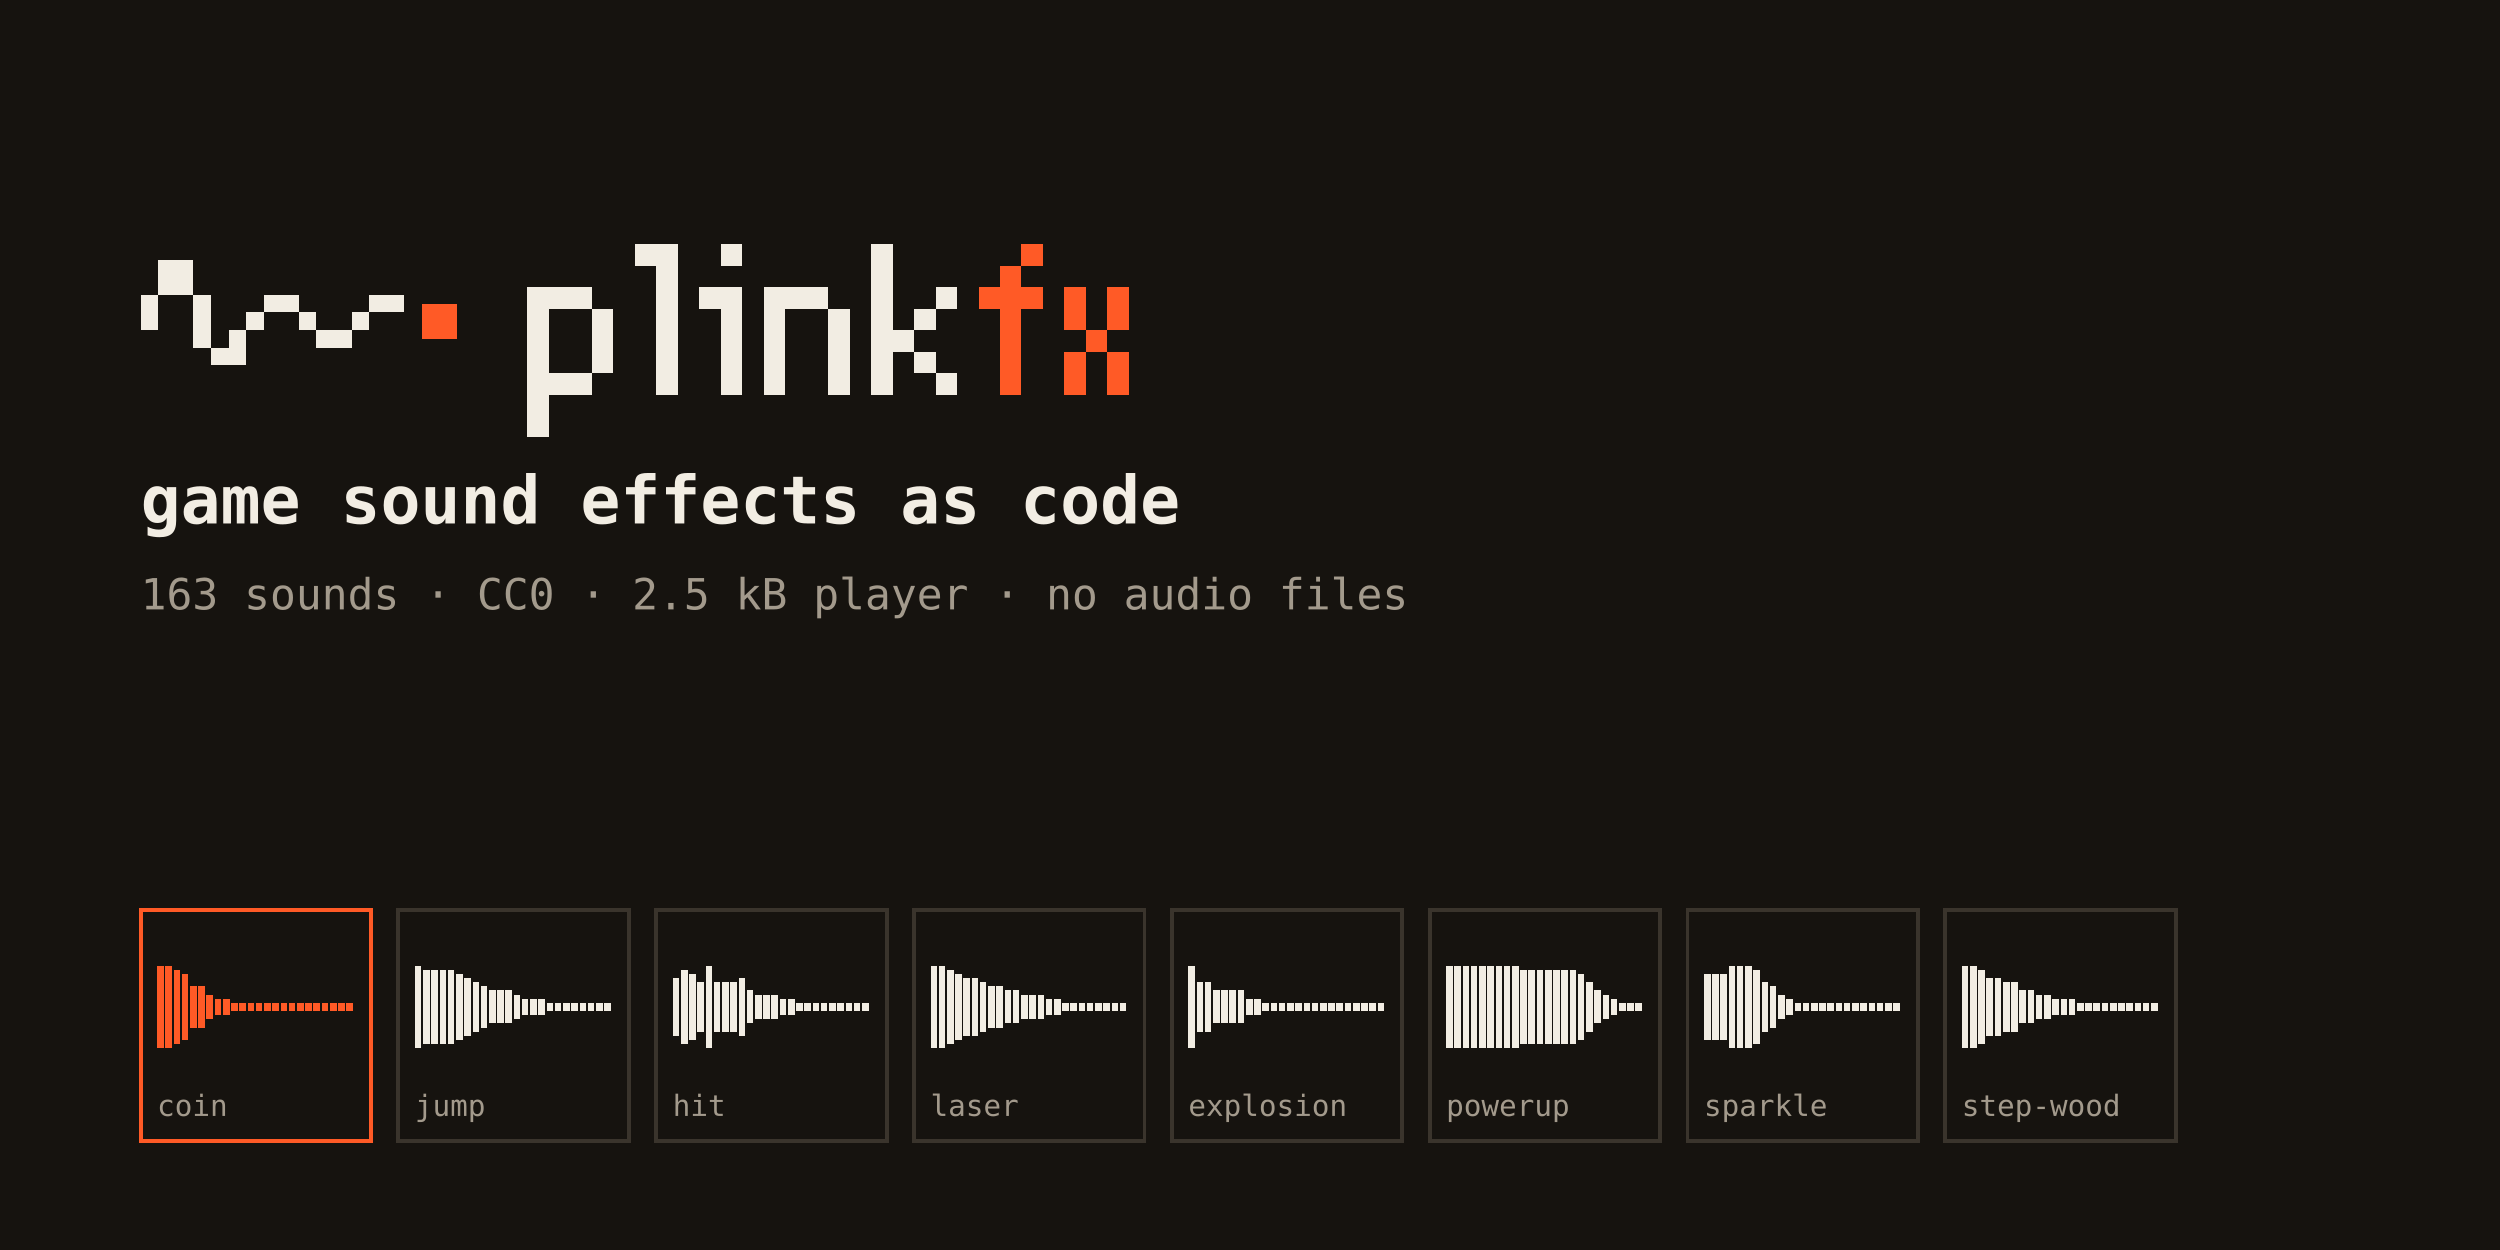
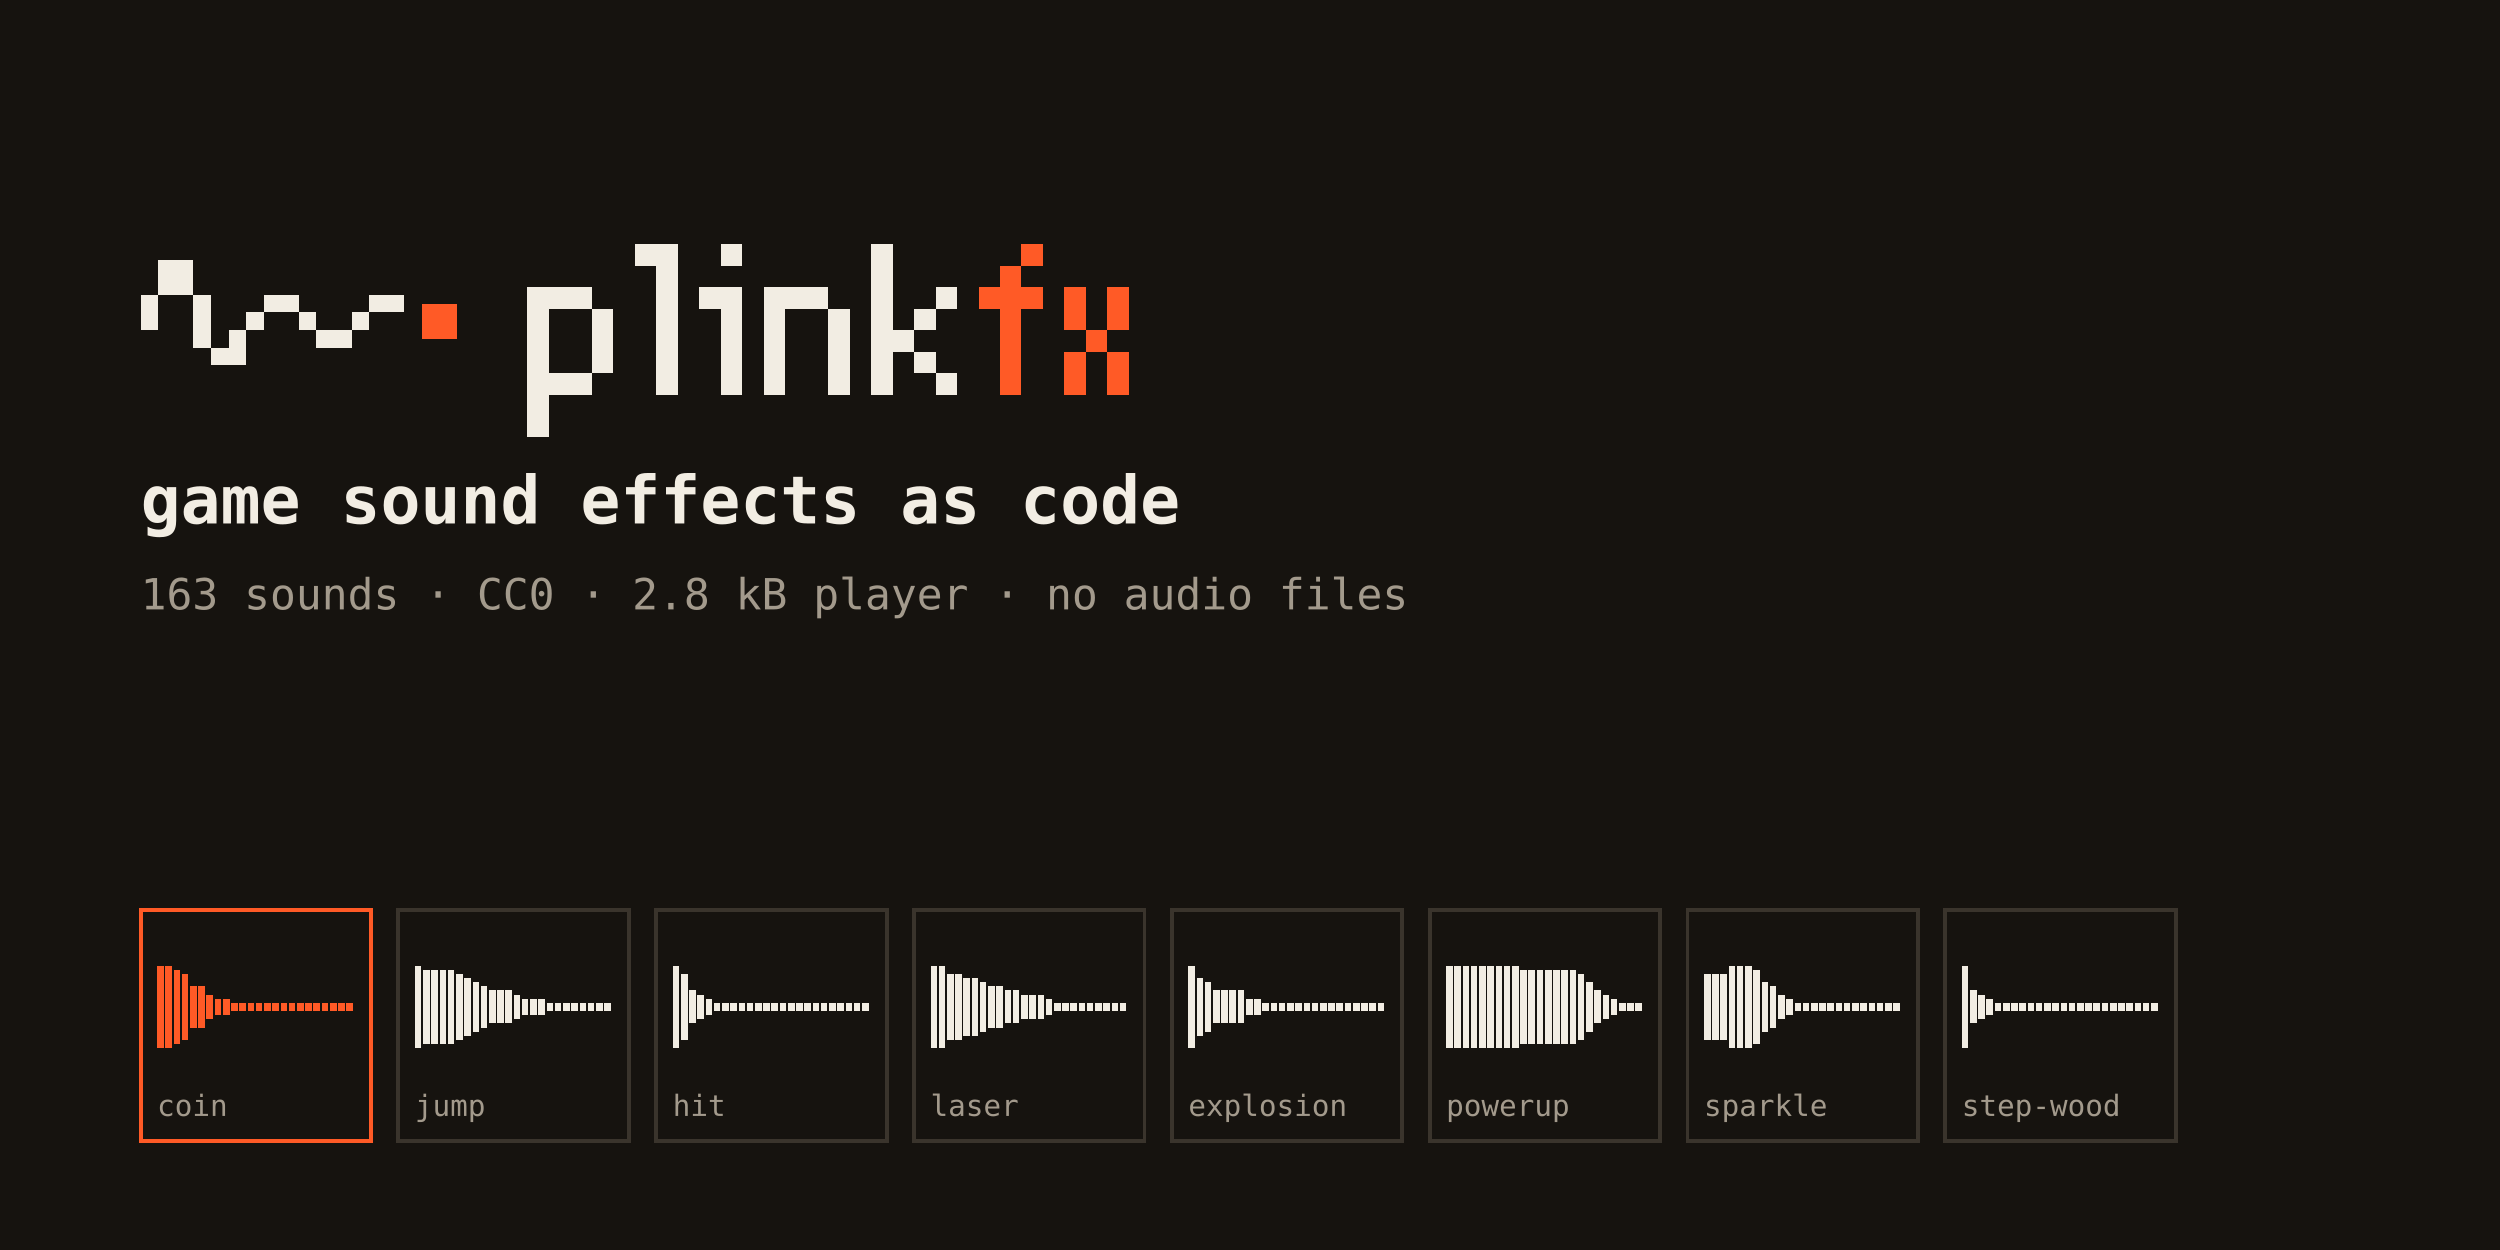
<svg xmlns="http://www.w3.org/2000/svg" width="1280" height="640" viewBox="0 0 1280 640" shape-rendering="crispEdges">
  <rect width="1280" height="640" fill="#16130F" />
  <g transform="translate(72,115)">
    <g fill="#F2EDE3" shape-rendering="crispEdges">
      <rect x="0" y="36" width="9" height="9" />
      <rect x="0" y="45" width="9" height="9" />
      <rect x="9" y="18" width="9" height="9" />
      <rect x="9" y="27" width="9" height="9" />
      <rect x="18" y="18" width="9" height="9" />
      <rect x="18" y="27" width="9" height="9" />
      <rect x="27" y="36" width="9" height="9" />
      <rect x="27" y="45" width="9" height="9" />
      <rect x="27" y="54" width="9" height="9" />
      <rect x="36" y="63" width="9" height="9" />
      <rect x="45" y="54" width="9" height="9" />
      <rect x="45" y="63" width="9" height="9" />
      <rect x="54" y="45" width="9" height="9" />
      <rect x="63" y="36" width="9" height="9" />
      <rect x="72" y="36" width="9" height="9" />
      <rect x="81" y="45" width="9" height="9" />
      <rect x="90" y="54" width="9" height="9" />
      <rect x="99" y="54" width="9" height="9" />
      <rect x="108" y="45" width="9" height="9" />
      <rect x="117" y="36" width="9" height="9" />
      <rect x="126" y="36" width="9" height="9" />
    </g>
    <rect x="144" y="40.5" width="18" height="18" fill="#FF5A26" />
    <rect x="198" y="32" width="11" height="11" fill="#F2EDE3" />
    <rect x="209" y="32" width="11" height="11" fill="#F2EDE3" />
    <rect x="220" y="32" width="11" height="11" fill="#F2EDE3" />
    <rect x="198" y="43" width="11" height="11" fill="#F2EDE3" />
    <rect x="231" y="43" width="11" height="11" fill="#F2EDE3" />
    <rect x="198" y="54" width="11" height="11" fill="#F2EDE3" />
    <rect x="231" y="54" width="11" height="11" fill="#F2EDE3" />
    <rect x="198" y="65" width="11" height="11" fill="#F2EDE3" />
    <rect x="231" y="65" width="11" height="11" fill="#F2EDE3" />
    <rect x="198" y="76" width="11" height="11" fill="#F2EDE3" />
    <rect x="209" y="76" width="11" height="11" fill="#F2EDE3" />
    <rect x="220" y="76" width="11" height="11" fill="#F2EDE3" />
    <rect x="198" y="87" width="11" height="11" fill="#F2EDE3" />
    <rect x="198" y="98" width="11" height="11" fill="#F2EDE3" />
    <rect x="253" y="10" width="11" height="11" fill="#F2EDE3" />
    <rect x="264" y="10" width="11" height="11" fill="#F2EDE3" />
    <rect x="264" y="21" width="11" height="11" fill="#F2EDE3" />
    <rect x="264" y="32" width="11" height="11" fill="#F2EDE3" />
    <rect x="264" y="43" width="11" height="11" fill="#F2EDE3" />
    <rect x="264" y="54" width="11" height="11" fill="#F2EDE3" />
    <rect x="264" y="65" width="11" height="11" fill="#F2EDE3" />
    <rect x="264" y="76" width="11" height="11" fill="#F2EDE3" />
    <rect x="297" y="10" width="11" height="11" fill="#F2EDE3" />
    <rect x="286" y="32" width="11" height="11" fill="#F2EDE3" />
    <rect x="297" y="32" width="11" height="11" fill="#F2EDE3" />
    <rect x="297" y="43" width="11" height="11" fill="#F2EDE3" />
    <rect x="297" y="54" width="11" height="11" fill="#F2EDE3" />
    <rect x="297" y="65" width="11" height="11" fill="#F2EDE3" />
    <rect x="297" y="76" width="11" height="11" fill="#F2EDE3" />
    <rect x="319" y="32" width="11" height="11" fill="#F2EDE3" />
    <rect x="330" y="32" width="11" height="11" fill="#F2EDE3" />
    <rect x="341" y="32" width="11" height="11" fill="#F2EDE3" />
    <rect x="319" y="43" width="11" height="11" fill="#F2EDE3" />
    <rect x="352" y="43" width="11" height="11" fill="#F2EDE3" />
    <rect x="319" y="54" width="11" height="11" fill="#F2EDE3" />
    <rect x="352" y="54" width="11" height="11" fill="#F2EDE3" />
    <rect x="319" y="65" width="11" height="11" fill="#F2EDE3" />
    <rect x="352" y="65" width="11" height="11" fill="#F2EDE3" />
    <rect x="319" y="76" width="11" height="11" fill="#F2EDE3" />
    <rect x="352" y="76" width="11" height="11" fill="#F2EDE3" />
    <rect x="374" y="10" width="11" height="11" fill="#F2EDE3" />
    <rect x="374" y="21" width="11" height="11" fill="#F2EDE3" />
    <rect x="374" y="32" width="11" height="11" fill="#F2EDE3" />
    <rect x="407" y="32" width="11" height="11" fill="#F2EDE3" />
    <rect x="374" y="43" width="11" height="11" fill="#F2EDE3" />
    <rect x="396" y="43" width="11" height="11" fill="#F2EDE3" />
    <rect x="374" y="54" width="11" height="11" fill="#F2EDE3" />
    <rect x="385" y="54" width="11" height="11" fill="#F2EDE3" />
    <rect x="374" y="65" width="11" height="11" fill="#F2EDE3" />
    <rect x="396" y="65" width="11" height="11" fill="#F2EDE3" />
    <rect x="374" y="76" width="11" height="11" fill="#F2EDE3" />
    <rect x="407" y="76" width="11" height="11" fill="#F2EDE3" />
    <rect x="451" y="10" width="11" height="11" fill="#FF5A26" />
    <rect x="440" y="21" width="11" height="11" fill="#FF5A26" />
    <rect x="429" y="32" width="11" height="11" fill="#FF5A26" />
    <rect x="440" y="32" width="11" height="11" fill="#FF5A26" />
    <rect x="451" y="32" width="11" height="11" fill="#FF5A26" />
    <rect x="440" y="43" width="11" height="11" fill="#FF5A26" />
    <rect x="440" y="54" width="11" height="11" fill="#FF5A26" />
    <rect x="440" y="65" width="11" height="11" fill="#FF5A26" />
    <rect x="440" y="76" width="11" height="11" fill="#FF5A26" />
    <rect x="473" y="32" width="11" height="11" fill="#FF5A26" />
    <rect x="495" y="32" width="11" height="11" fill="#FF5A26" />
    <rect x="473" y="43" width="11" height="11" fill="#FF5A26" />
    <rect x="495" y="43" width="11" height="11" fill="#FF5A26" />
    <rect x="484" y="54" width="11" height="11" fill="#FF5A26" />
    <rect x="473" y="65" width="11" height="11" fill="#FF5A26" />
    <rect x="495" y="65" width="11" height="11" fill="#FF5A26" />
    <rect x="473" y="76" width="11" height="11" fill="#FF5A26" />
    <rect x="495" y="76" width="11" height="11" fill="#FF5A26" />
  </g>
  <text x="72" y="268" font-family="ui-monospace, SF Mono, JetBrains Mono, Menlo, Consolas, monospace" font-size="34" font-weight="600" fill="#F2EDE3">game sound effects as code</text>
-   <text x="72" y="312" font-family="ui-monospace, SF Mono, JetBrains Mono, Menlo, Consolas, monospace" font-size="22" fill="#A39A8C">163 sounds · CC0 · 2.5 kB player · no audio files</text>
+   <text x="72" y="312" font-family="ui-monospace, SF Mono, JetBrains Mono, Menlo, Consolas, monospace" font-size="22" fill="#A39A8C">163 sounds · CC0 · 2.8 kB player · no audio files</text>
  <rect x="72" y="466" width="118" height="118" fill="none" stroke="#FF5A26" stroke-width="2" />
  <rect x="80.429" y="494.489" width="3.37" height="42.14" fill="#FF5A26" />
  <rect x="84.643" y="494.489" width="3.37" height="42.14" fill="#FF5A26" />
  <rect x="88.857" y="496.596" width="3.37" height="37.93" fill="#FF5A26" />
  <rect x="93.071" y="498.703" width="3.37" height="33.71" fill="#FF5A26" />
  <rect x="97.286" y="505.024" width="3.37" height="21.07" fill="#FF5A26" />
  <rect x="101.5" y="505.024" width="3.37" height="21.07" fill="#FF5A26" />
  <rect x="105.714" y="509.239" width="3.37" height="12.64" fill="#FF5A26" />
  <rect x="109.929" y="511.346" width="3.37" height="8.43" fill="#FF5A26" />
  <rect x="114.143" y="511.346" width="3.37" height="8.43" fill="#FF5A26" />
  <rect x="118.357" y="513.453" width="3.37" height="4.21" fill="#FF5A26" />
  <rect x="122.571" y="513.453" width="3.37" height="4.21" fill="#FF5A26" />
  <rect x="126.786" y="513.453" width="3.37" height="4.21" fill="#FF5A26" />
  <rect x="131.0" y="513.453" width="3.37" height="4.21" fill="#FF5A26" />
  <rect x="135.214" y="513.453" width="3.37" height="4.21" fill="#FF5A26" />
  <rect x="139.429" y="513.453" width="3.37" height="4.21" fill="#FF5A26" />
  <rect x="143.643" y="513.453" width="3.37" height="4.21" fill="#FF5A26" />
  <rect x="147.857" y="513.453" width="3.37" height="4.21" fill="#FF5A26" />
  <rect x="152.071" y="513.453" width="3.37" height="4.21" fill="#FF5A26" />
  <rect x="156.286" y="513.453" width="3.37" height="4.21" fill="#FF5A26" />
  <rect x="160.5" y="513.453" width="3.37" height="4.21" fill="#FF5A26" />
  <rect x="164.714" y="513.453" width="3.37" height="4.21" fill="#FF5A26" />
  <rect x="168.929" y="513.453" width="3.37" height="4.21" fill="#FF5A26" />
  <rect x="173.143" y="513.453" width="3.37" height="4.21" fill="#FF5A26" />
  <rect x="177.357" y="513.453" width="3.37" height="4.21" fill="#FF5A26" />
  <text x="80.429" y="571.357" font-family="ui-monospace, SF Mono, JetBrains Mono, Menlo, Consolas, monospace" font-size="15" fill="#A39A8C">coin</text>
  <rect x="204" y="466" width="118" height="118" fill="none" stroke="#3A342C" stroke-width="2" />
  <rect x="212.429" y="494.489" width="3.37" height="42.14" fill="#F2EDE3" />
  <rect x="216.643" y="496.596" width="3.37" height="37.93" fill="#F2EDE3" />
  <rect x="220.857" y="496.596" width="3.37" height="37.93" fill="#F2EDE3" />
  <rect x="225.071" y="496.596" width="3.37" height="37.93" fill="#F2EDE3" />
  <rect x="229.286" y="496.596" width="3.37" height="37.93" fill="#F2EDE3" />
  <rect x="233.5" y="498.703" width="3.37" height="33.71" fill="#F2EDE3" />
  <rect x="237.714" y="500.81" width="3.37" height="29.50" fill="#F2EDE3" />
  <rect x="241.929" y="502.917" width="3.37" height="25.29" fill="#F2EDE3" />
  <rect x="246.143" y="505.024" width="3.37" height="21.07" fill="#F2EDE3" />
  <rect x="250.357" y="507.131" width="3.37" height="16.86" fill="#F2EDE3" />
  <rect x="254.571" y="507.131" width="3.37" height="16.86" fill="#F2EDE3" />
  <rect x="258.786" y="507.131" width="3.37" height="16.86" fill="#F2EDE3" />
  <rect x="263.0" y="509.239" width="3.37" height="12.64" fill="#F2EDE3" />
  <rect x="267.214" y="511.346" width="3.37" height="8.43" fill="#F2EDE3" />
  <rect x="271.429" y="511.346" width="3.37" height="8.43" fill="#F2EDE3" />
  <rect x="275.643" y="511.346" width="3.37" height="8.43" fill="#F2EDE3" />
  <rect x="279.857" y="513.453" width="3.37" height="4.21" fill="#F2EDE3" />
  <rect x="284.071" y="513.453" width="3.37" height="4.21" fill="#F2EDE3" />
  <rect x="288.286" y="513.453" width="3.37" height="4.21" fill="#F2EDE3" />
  <rect x="292.5" y="513.453" width="3.37" height="4.21" fill="#F2EDE3" />
  <rect x="296.714" y="513.453" width="3.37" height="4.21" fill="#F2EDE3" />
  <rect x="300.929" y="513.453" width="3.37" height="4.21" fill="#F2EDE3" />
  <rect x="305.143" y="513.453" width="3.37" height="4.21" fill="#F2EDE3" />
  <rect x="309.357" y="513.453" width="3.37" height="4.21" fill="#F2EDE3" />
  <text x="212.429" y="571.357" font-family="ui-monospace, SF Mono, JetBrains Mono, Menlo, Consolas, monospace" font-size="15" fill="#A39A8C">jump</text>
  <rect x="336" y="466" width="118" height="118" fill="none" stroke="#3A342C" stroke-width="2" />
-   <rect x="344.429" y="500.81" width="3.37" height="29.50" fill="#F2EDE3" />
-   <rect x="348.643" y="496.596" width="3.37" height="37.93" fill="#F2EDE3" />
-   <rect x="352.857" y="498.703" width="3.37" height="33.71" fill="#F2EDE3" />
-   <rect x="357.071" y="502.917" width="3.37" height="25.29" fill="#F2EDE3" />
-   <rect x="361.286" y="494.489" width="3.37" height="42.14" fill="#F2EDE3" />
-   <rect x="365.5" y="502.917" width="3.37" height="25.29" fill="#F2EDE3" />
-   <rect x="369.714" y="502.917" width="3.37" height="25.29" fill="#F2EDE3" />
-   <rect x="373.929" y="502.917" width="3.37" height="25.29" fill="#F2EDE3" />
-   <rect x="378.143" y="500.81" width="3.37" height="29.50" fill="#F2EDE3" />
-   <rect x="382.357" y="507.131" width="3.37" height="16.86" fill="#F2EDE3" />
-   <rect x="386.571" y="509.239" width="3.37" height="12.64" fill="#F2EDE3" />
-   <rect x="390.786" y="509.239" width="3.37" height="12.64" fill="#F2EDE3" />
-   <rect x="395.0" y="509.239" width="3.37" height="12.64" fill="#F2EDE3" />
-   <rect x="399.214" y="511.346" width="3.37" height="8.43" fill="#F2EDE3" />
-   <rect x="403.429" y="511.346" width="3.37" height="8.43" fill="#F2EDE3" />
+   <rect x="344.429" y="494.489" width="3.37" height="42.14" fill="#F2EDE3" />
+   <rect x="348.643" y="498.703" width="3.37" height="33.71" fill="#F2EDE3" />
+   <rect x="352.857" y="507.131" width="3.37" height="16.86" fill="#F2EDE3" />
+   <rect x="357.071" y="509.239" width="3.37" height="12.64" fill="#F2EDE3" />
+   <rect x="361.286" y="511.346" width="3.37" height="8.43" fill="#F2EDE3" />
+   <rect x="365.5" y="513.453" width="3.37" height="4.21" fill="#F2EDE3" />
+   <rect x="369.714" y="513.453" width="3.37" height="4.21" fill="#F2EDE3" />
+   <rect x="373.929" y="513.453" width="3.37" height="4.21" fill="#F2EDE3" />
+   <rect x="378.143" y="513.453" width="3.37" height="4.21" fill="#F2EDE3" />
+   <rect x="382.357" y="513.453" width="3.37" height="4.21" fill="#F2EDE3" />
+   <rect x="386.571" y="513.453" width="3.37" height="4.21" fill="#F2EDE3" />
+   <rect x="390.786" y="513.453" width="3.37" height="4.21" fill="#F2EDE3" />
+   <rect x="395.0" y="513.453" width="3.37" height="4.21" fill="#F2EDE3" />
+   <rect x="399.214" y="513.453" width="3.37" height="4.21" fill="#F2EDE3" />
+   <rect x="403.429" y="513.453" width="3.37" height="4.21" fill="#F2EDE3" />
  <rect x="407.643" y="513.453" width="3.37" height="4.21" fill="#F2EDE3" />
  <rect x="411.857" y="513.453" width="3.37" height="4.21" fill="#F2EDE3" />
  <rect x="416.071" y="513.453" width="3.37" height="4.21" fill="#F2EDE3" />
  <rect x="420.286" y="513.453" width="3.37" height="4.21" fill="#F2EDE3" />
  <rect x="424.5" y="513.453" width="3.37" height="4.21" fill="#F2EDE3" />
  <rect x="428.714" y="513.453" width="3.37" height="4.21" fill="#F2EDE3" />
  <rect x="432.929" y="513.453" width="3.37" height="4.21" fill="#F2EDE3" />
  <rect x="437.143" y="513.453" width="3.37" height="4.21" fill="#F2EDE3" />
  <rect x="441.357" y="513.453" width="3.37" height="4.21" fill="#F2EDE3" />
  <text x="344.429" y="571.357" font-family="ui-monospace, SF Mono, JetBrains Mono, Menlo, Consolas, monospace" font-size="15" fill="#A39A8C">hit</text>
  <rect x="468" y="466" width="118" height="118" fill="none" stroke="#3A342C" stroke-width="2" />
  <rect x="476.429" y="494.489" width="3.37" height="42.14" fill="#F2EDE3" />
  <rect x="480.643" y="494.489" width="3.37" height="42.14" fill="#F2EDE3" />
-   <rect x="484.857" y="496.596" width="3.37" height="37.93" fill="#F2EDE3" />
+   <rect x="484.857" y="498.703" width="3.37" height="33.71" fill="#F2EDE3" />
  <rect x="489.071" y="498.703" width="3.37" height="33.71" fill="#F2EDE3" />
  <rect x="493.286" y="500.81" width="3.37" height="29.50" fill="#F2EDE3" />
  <rect x="497.5" y="500.81" width="3.37" height="29.50" fill="#F2EDE3" />
  <rect x="501.714" y="502.917" width="3.37" height="25.29" fill="#F2EDE3" />
  <rect x="505.929" y="505.024" width="3.37" height="21.07" fill="#F2EDE3" />
  <rect x="510.143" y="505.024" width="3.37" height="21.07" fill="#F2EDE3" />
  <rect x="514.357" y="507.131" width="3.37" height="16.86" fill="#F2EDE3" />
  <rect x="518.571" y="507.131" width="3.37" height="16.86" fill="#F2EDE3" />
  <rect x="522.786" y="509.239" width="3.37" height="12.64" fill="#F2EDE3" />
  <rect x="527.0" y="509.239" width="3.37" height="12.64" fill="#F2EDE3" />
  <rect x="531.214" y="509.239" width="3.37" height="12.64" fill="#F2EDE3" />
  <rect x="535.429" y="511.346" width="3.37" height="8.43" fill="#F2EDE3" />
-   <rect x="539.643" y="511.346" width="3.37" height="8.43" fill="#F2EDE3" />
+   <rect x="539.643" y="513.453" width="3.37" height="4.21" fill="#F2EDE3" />
  <rect x="543.857" y="513.453" width="3.37" height="4.21" fill="#F2EDE3" />
  <rect x="548.071" y="513.453" width="3.37" height="4.21" fill="#F2EDE3" />
  <rect x="552.286" y="513.453" width="3.37" height="4.21" fill="#F2EDE3" />
  <rect x="556.5" y="513.453" width="3.37" height="4.21" fill="#F2EDE3" />
  <rect x="560.714" y="513.453" width="3.37" height="4.21" fill="#F2EDE3" />
  <rect x="564.929" y="513.453" width="3.37" height="4.21" fill="#F2EDE3" />
  <rect x="569.143" y="513.453" width="3.37" height="4.21" fill="#F2EDE3" />
  <rect x="573.357" y="513.453" width="3.37" height="4.21" fill="#F2EDE3" />
  <text x="476.429" y="571.357" font-family="ui-monospace, SF Mono, JetBrains Mono, Menlo, Consolas, monospace" font-size="15" fill="#A39A8C">laser</text>
  <rect x="600" y="466" width="118" height="118" fill="none" stroke="#3A342C" stroke-width="2" />
  <rect x="608.429" y="494.489" width="3.37" height="42.14" fill="#F2EDE3" />
-   <rect x="612.643" y="502.917" width="3.37" height="25.29" fill="#F2EDE3" />
+   <rect x="612.643" y="500.81" width="3.37" height="29.50" fill="#F2EDE3" />
  <rect x="616.857" y="502.917" width="3.37" height="25.29" fill="#F2EDE3" />
  <rect x="621.071" y="507.131" width="3.37" height="16.86" fill="#F2EDE3" />
  <rect x="625.286" y="507.131" width="3.37" height="16.86" fill="#F2EDE3" />
  <rect x="629.5" y="507.131" width="3.37" height="16.86" fill="#F2EDE3" />
  <rect x="633.714" y="507.131" width="3.37" height="16.86" fill="#F2EDE3" />
  <rect x="637.929" y="511.346" width="3.37" height="8.43" fill="#F2EDE3" />
  <rect x="642.143" y="511.346" width="3.37" height="8.43" fill="#F2EDE3" />
  <rect x="646.357" y="513.453" width="3.37" height="4.21" fill="#F2EDE3" />
  <rect x="650.571" y="513.453" width="3.37" height="4.21" fill="#F2EDE3" />
  <rect x="654.786" y="513.453" width="3.37" height="4.21" fill="#F2EDE3" />
  <rect x="659.0" y="513.453" width="3.37" height="4.21" fill="#F2EDE3" />
  <rect x="663.214" y="513.453" width="3.37" height="4.21" fill="#F2EDE3" />
  <rect x="667.429" y="513.453" width="3.37" height="4.21" fill="#F2EDE3" />
  <rect x="671.643" y="513.453" width="3.37" height="4.21" fill="#F2EDE3" />
  <rect x="675.857" y="513.453" width="3.37" height="4.21" fill="#F2EDE3" />
  <rect x="680.071" y="513.453" width="3.37" height="4.21" fill="#F2EDE3" />
  <rect x="684.286" y="513.453" width="3.37" height="4.21" fill="#F2EDE3" />
  <rect x="688.5" y="513.453" width="3.37" height="4.21" fill="#F2EDE3" />
  <rect x="692.714" y="513.453" width="3.37" height="4.21" fill="#F2EDE3" />
  <rect x="696.929" y="513.453" width="3.37" height="4.21" fill="#F2EDE3" />
  <rect x="701.143" y="513.453" width="3.37" height="4.21" fill="#F2EDE3" />
  <rect x="705.357" y="513.453" width="3.37" height="4.21" fill="#F2EDE3" />
  <text x="608.429" y="571.357" font-family="ui-monospace, SF Mono, JetBrains Mono, Menlo, Consolas, monospace" font-size="15" fill="#A39A8C">explosion</text>
  <rect x="732" y="466" width="118" height="118" fill="none" stroke="#3A342C" stroke-width="2" />
  <rect x="740.429" y="494.489" width="3.37" height="42.14" fill="#F2EDE3" />
  <rect x="744.643" y="494.489" width="3.37" height="42.14" fill="#F2EDE3" />
  <rect x="748.857" y="494.489" width="3.37" height="42.14" fill="#F2EDE3" />
  <rect x="753.071" y="494.489" width="3.37" height="42.14" fill="#F2EDE3" />
  <rect x="757.286" y="494.489" width="3.37" height="42.14" fill="#F2EDE3" />
  <rect x="761.5" y="494.489" width="3.37" height="42.14" fill="#F2EDE3" />
  <rect x="765.714" y="494.489" width="3.37" height="42.14" fill="#F2EDE3" />
  <rect x="769.929" y="494.489" width="3.37" height="42.14" fill="#F2EDE3" />
  <rect x="774.143" y="494.489" width="3.37" height="42.14" fill="#F2EDE3" />
  <rect x="778.357" y="496.596" width="3.37" height="37.93" fill="#F2EDE3" />
  <rect x="782.571" y="496.596" width="3.37" height="37.93" fill="#F2EDE3" />
  <rect x="786.786" y="496.596" width="3.37" height="37.93" fill="#F2EDE3" />
  <rect x="791.0" y="496.596" width="3.37" height="37.93" fill="#F2EDE3" />
  <rect x="795.214" y="496.596" width="3.37" height="37.93" fill="#F2EDE3" />
  <rect x="799.429" y="496.596" width="3.37" height="37.93" fill="#F2EDE3" />
  <rect x="803.643" y="496.596" width="3.37" height="37.93" fill="#F2EDE3" />
  <rect x="807.857" y="498.703" width="3.37" height="33.71" fill="#F2EDE3" />
  <rect x="812.071" y="502.917" width="3.37" height="25.29" fill="#F2EDE3" />
  <rect x="816.286" y="507.131" width="3.37" height="16.86" fill="#F2EDE3" />
  <rect x="820.5" y="509.239" width="3.37" height="12.64" fill="#F2EDE3" />
  <rect x="824.714" y="511.346" width="3.37" height="8.43" fill="#F2EDE3" />
  <rect x="828.929" y="513.453" width="3.37" height="4.21" fill="#F2EDE3" />
  <rect x="833.143" y="513.453" width="3.37" height="4.21" fill="#F2EDE3" />
  <rect x="837.357" y="513.453" width="3.37" height="4.21" fill="#F2EDE3" />
  <text x="740.429" y="571.357" font-family="ui-monospace, SF Mono, JetBrains Mono, Menlo, Consolas, monospace" font-size="15" fill="#A39A8C">powerup</text>
  <rect x="864" y="466" width="118" height="118" fill="none" stroke="#3A342C" stroke-width="2" />
  <rect x="872.429" y="498.703" width="3.37" height="33.71" fill="#F2EDE3" />
  <rect x="876.643" y="498.703" width="3.37" height="33.71" fill="#F2EDE3" />
  <rect x="880.857" y="498.703" width="3.37" height="33.71" fill="#F2EDE3" />
  <rect x="885.071" y="494.489" width="3.37" height="42.14" fill="#F2EDE3" />
  <rect x="889.286" y="494.489" width="3.37" height="42.14" fill="#F2EDE3" />
  <rect x="893.5" y="494.489" width="3.37" height="42.14" fill="#F2EDE3" />
  <rect x="897.714" y="496.596" width="3.37" height="37.93" fill="#F2EDE3" />
  <rect x="901.929" y="502.917" width="3.37" height="25.29" fill="#F2EDE3" />
  <rect x="906.143" y="505.024" width="3.37" height="21.07" fill="#F2EDE3" />
  <rect x="910.357" y="509.239" width="3.37" height="12.64" fill="#F2EDE3" />
  <rect x="914.571" y="511.346" width="3.37" height="8.43" fill="#F2EDE3" />
  <rect x="918.786" y="513.453" width="3.37" height="4.21" fill="#F2EDE3" />
  <rect x="923.0" y="513.453" width="3.37" height="4.21" fill="#F2EDE3" />
  <rect x="927.214" y="513.453" width="3.37" height="4.21" fill="#F2EDE3" />
  <rect x="931.429" y="513.453" width="3.37" height="4.21" fill="#F2EDE3" />
  <rect x="935.643" y="513.453" width="3.37" height="4.21" fill="#F2EDE3" />
  <rect x="939.857" y="513.453" width="3.37" height="4.21" fill="#F2EDE3" />
  <rect x="944.071" y="513.453" width="3.37" height="4.21" fill="#F2EDE3" />
  <rect x="948.286" y="513.453" width="3.37" height="4.21" fill="#F2EDE3" />
  <rect x="952.5" y="513.453" width="3.37" height="4.21" fill="#F2EDE3" />
  <rect x="956.714" y="513.453" width="3.37" height="4.21" fill="#F2EDE3" />
  <rect x="960.929" y="513.453" width="3.37" height="4.21" fill="#F2EDE3" />
  <rect x="965.143" y="513.453" width="3.37" height="4.21" fill="#F2EDE3" />
  <rect x="969.357" y="513.453" width="3.37" height="4.21" fill="#F2EDE3" />
  <text x="872.429" y="571.357" font-family="ui-monospace, SF Mono, JetBrains Mono, Menlo, Consolas, monospace" font-size="15" fill="#A39A8C">sparkle</text>
  <rect x="996" y="466" width="118" height="118" fill="none" stroke="#3A342C" stroke-width="2" />
  <rect x="1004.429" y="494.489" width="3.37" height="42.14" fill="#F2EDE3" />
-   <rect x="1008.643" y="494.489" width="3.37" height="42.14" fill="#F2EDE3" />
-   <rect x="1012.857" y="496.596" width="3.37" height="37.93" fill="#F2EDE3" />
-   <rect x="1017.071" y="500.81" width="3.37" height="29.50" fill="#F2EDE3" />
-   <rect x="1021.286" y="500.81" width="3.37" height="29.50" fill="#F2EDE3" />
-   <rect x="1025.5" y="502.917" width="3.37" height="25.29" fill="#F2EDE3" />
-   <rect x="1029.714" y="502.917" width="3.37" height="25.29" fill="#F2EDE3" />
-   <rect x="1033.929" y="507.131" width="3.37" height="16.86" fill="#F2EDE3" />
-   <rect x="1038.143" y="507.131" width="3.37" height="16.86" fill="#F2EDE3" />
-   <rect x="1042.357" y="509.239" width="3.37" height="12.64" fill="#F2EDE3" />
-   <rect x="1046.571" y="509.239" width="3.37" height="12.64" fill="#F2EDE3" />
-   <rect x="1050.786" y="511.346" width="3.37" height="8.43" fill="#F2EDE3" />
-   <rect x="1055.0" y="511.346" width="3.37" height="8.43" fill="#F2EDE3" />
-   <rect x="1059.214" y="511.346" width="3.37" height="8.43" fill="#F2EDE3" />
+   <rect x="1008.643" y="507.131" width="3.37" height="16.86" fill="#F2EDE3" />
+   <rect x="1012.857" y="509.239" width="3.37" height="12.64" fill="#F2EDE3" />
+   <rect x="1017.071" y="511.346" width="3.37" height="8.43" fill="#F2EDE3" />
+   <rect x="1021.286" y="513.453" width="3.37" height="4.21" fill="#F2EDE3" />
+   <rect x="1025.5" y="513.453" width="3.37" height="4.21" fill="#F2EDE3" />
+   <rect x="1029.714" y="513.453" width="3.37" height="4.21" fill="#F2EDE3" />
+   <rect x="1033.929" y="513.453" width="3.37" height="4.21" fill="#F2EDE3" />
+   <rect x="1038.143" y="513.453" width="3.37" height="4.21" fill="#F2EDE3" />
+   <rect x="1042.357" y="513.453" width="3.37" height="4.21" fill="#F2EDE3" />
+   <rect x="1046.571" y="513.453" width="3.37" height="4.21" fill="#F2EDE3" />
+   <rect x="1050.786" y="513.453" width="3.37" height="4.21" fill="#F2EDE3" />
+   <rect x="1055.0" y="513.453" width="3.37" height="4.21" fill="#F2EDE3" />
+   <rect x="1059.214" y="513.453" width="3.37" height="4.21" fill="#F2EDE3" />
  <rect x="1063.429" y="513.453" width="3.37" height="4.21" fill="#F2EDE3" />
  <rect x="1067.643" y="513.453" width="3.37" height="4.21" fill="#F2EDE3" />
  <rect x="1071.857" y="513.453" width="3.37" height="4.21" fill="#F2EDE3" />
  <rect x="1076.071" y="513.453" width="3.37" height="4.21" fill="#F2EDE3" />
  <rect x="1080.286" y="513.453" width="3.37" height="4.21" fill="#F2EDE3" />
  <rect x="1084.5" y="513.453" width="3.37" height="4.21" fill="#F2EDE3" />
  <rect x="1088.714" y="513.453" width="3.37" height="4.21" fill="#F2EDE3" />
  <rect x="1092.929" y="513.453" width="3.37" height="4.21" fill="#F2EDE3" />
  <rect x="1097.143" y="513.453" width="3.37" height="4.21" fill="#F2EDE3" />
  <rect x="1101.357" y="513.453" width="3.37" height="4.21" fill="#F2EDE3" />
  <text x="1004.429" y="571.357" font-family="ui-monospace, SF Mono, JetBrains Mono, Menlo, Consolas, monospace" font-size="15" fill="#A39A8C">step-wood</text>
</svg>
